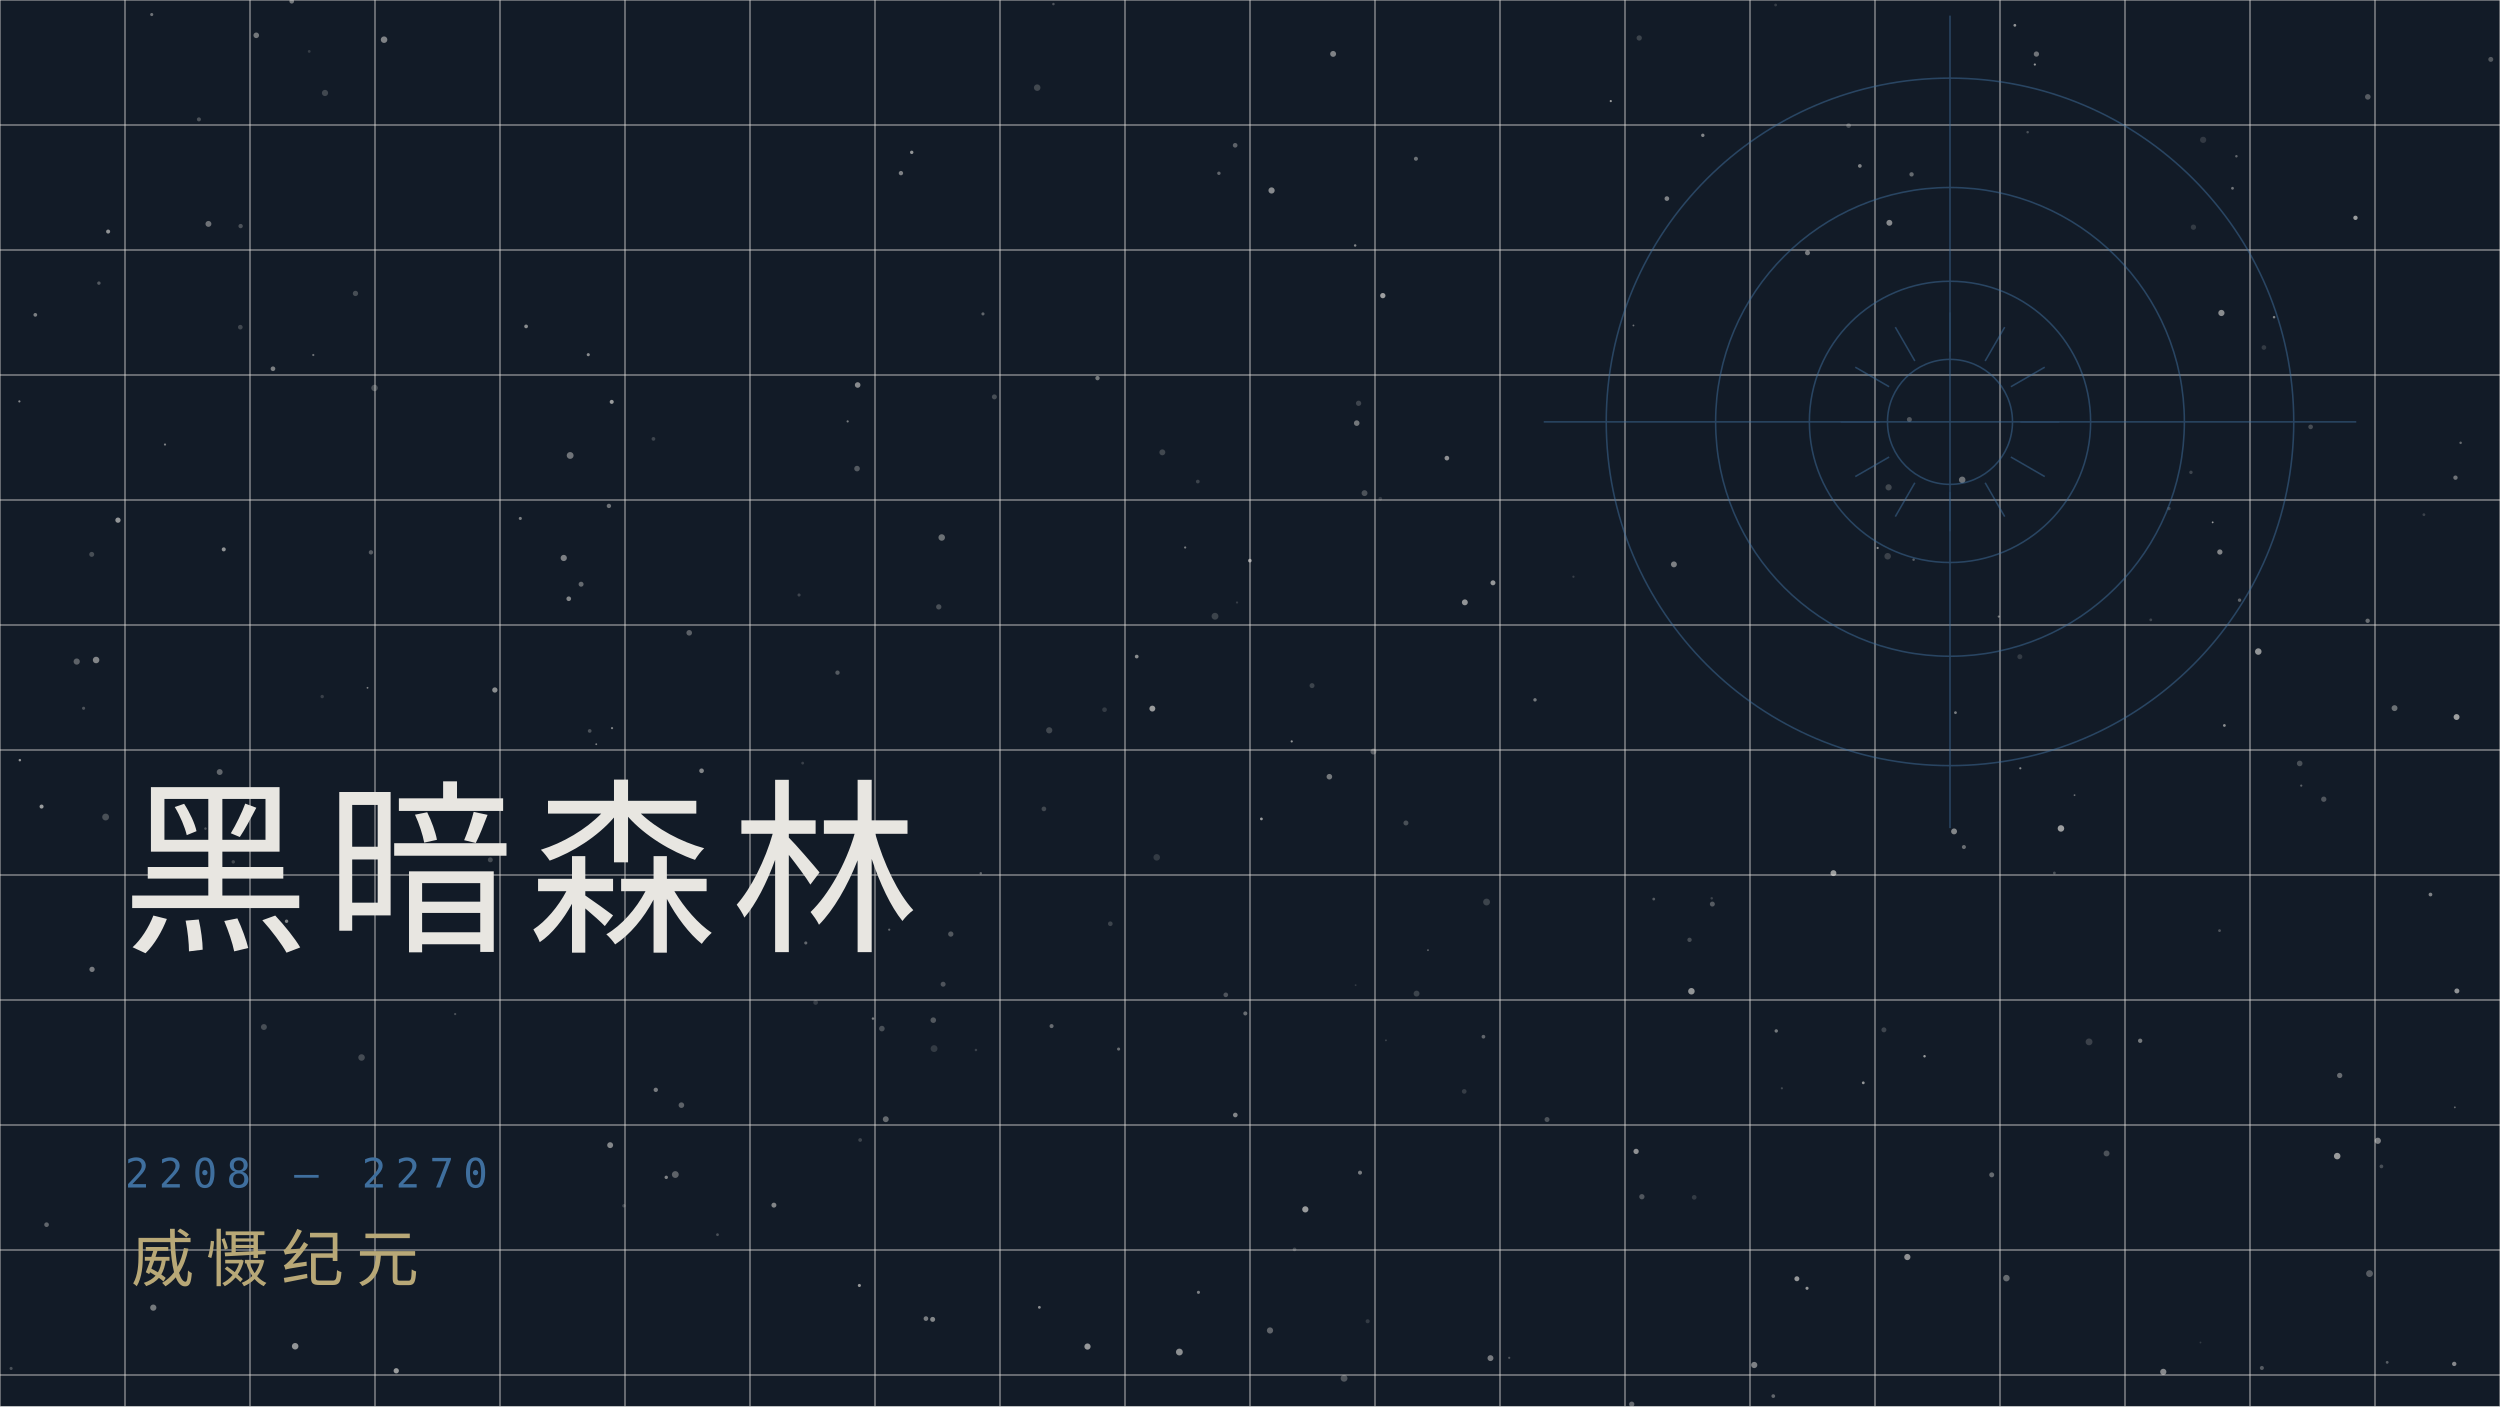
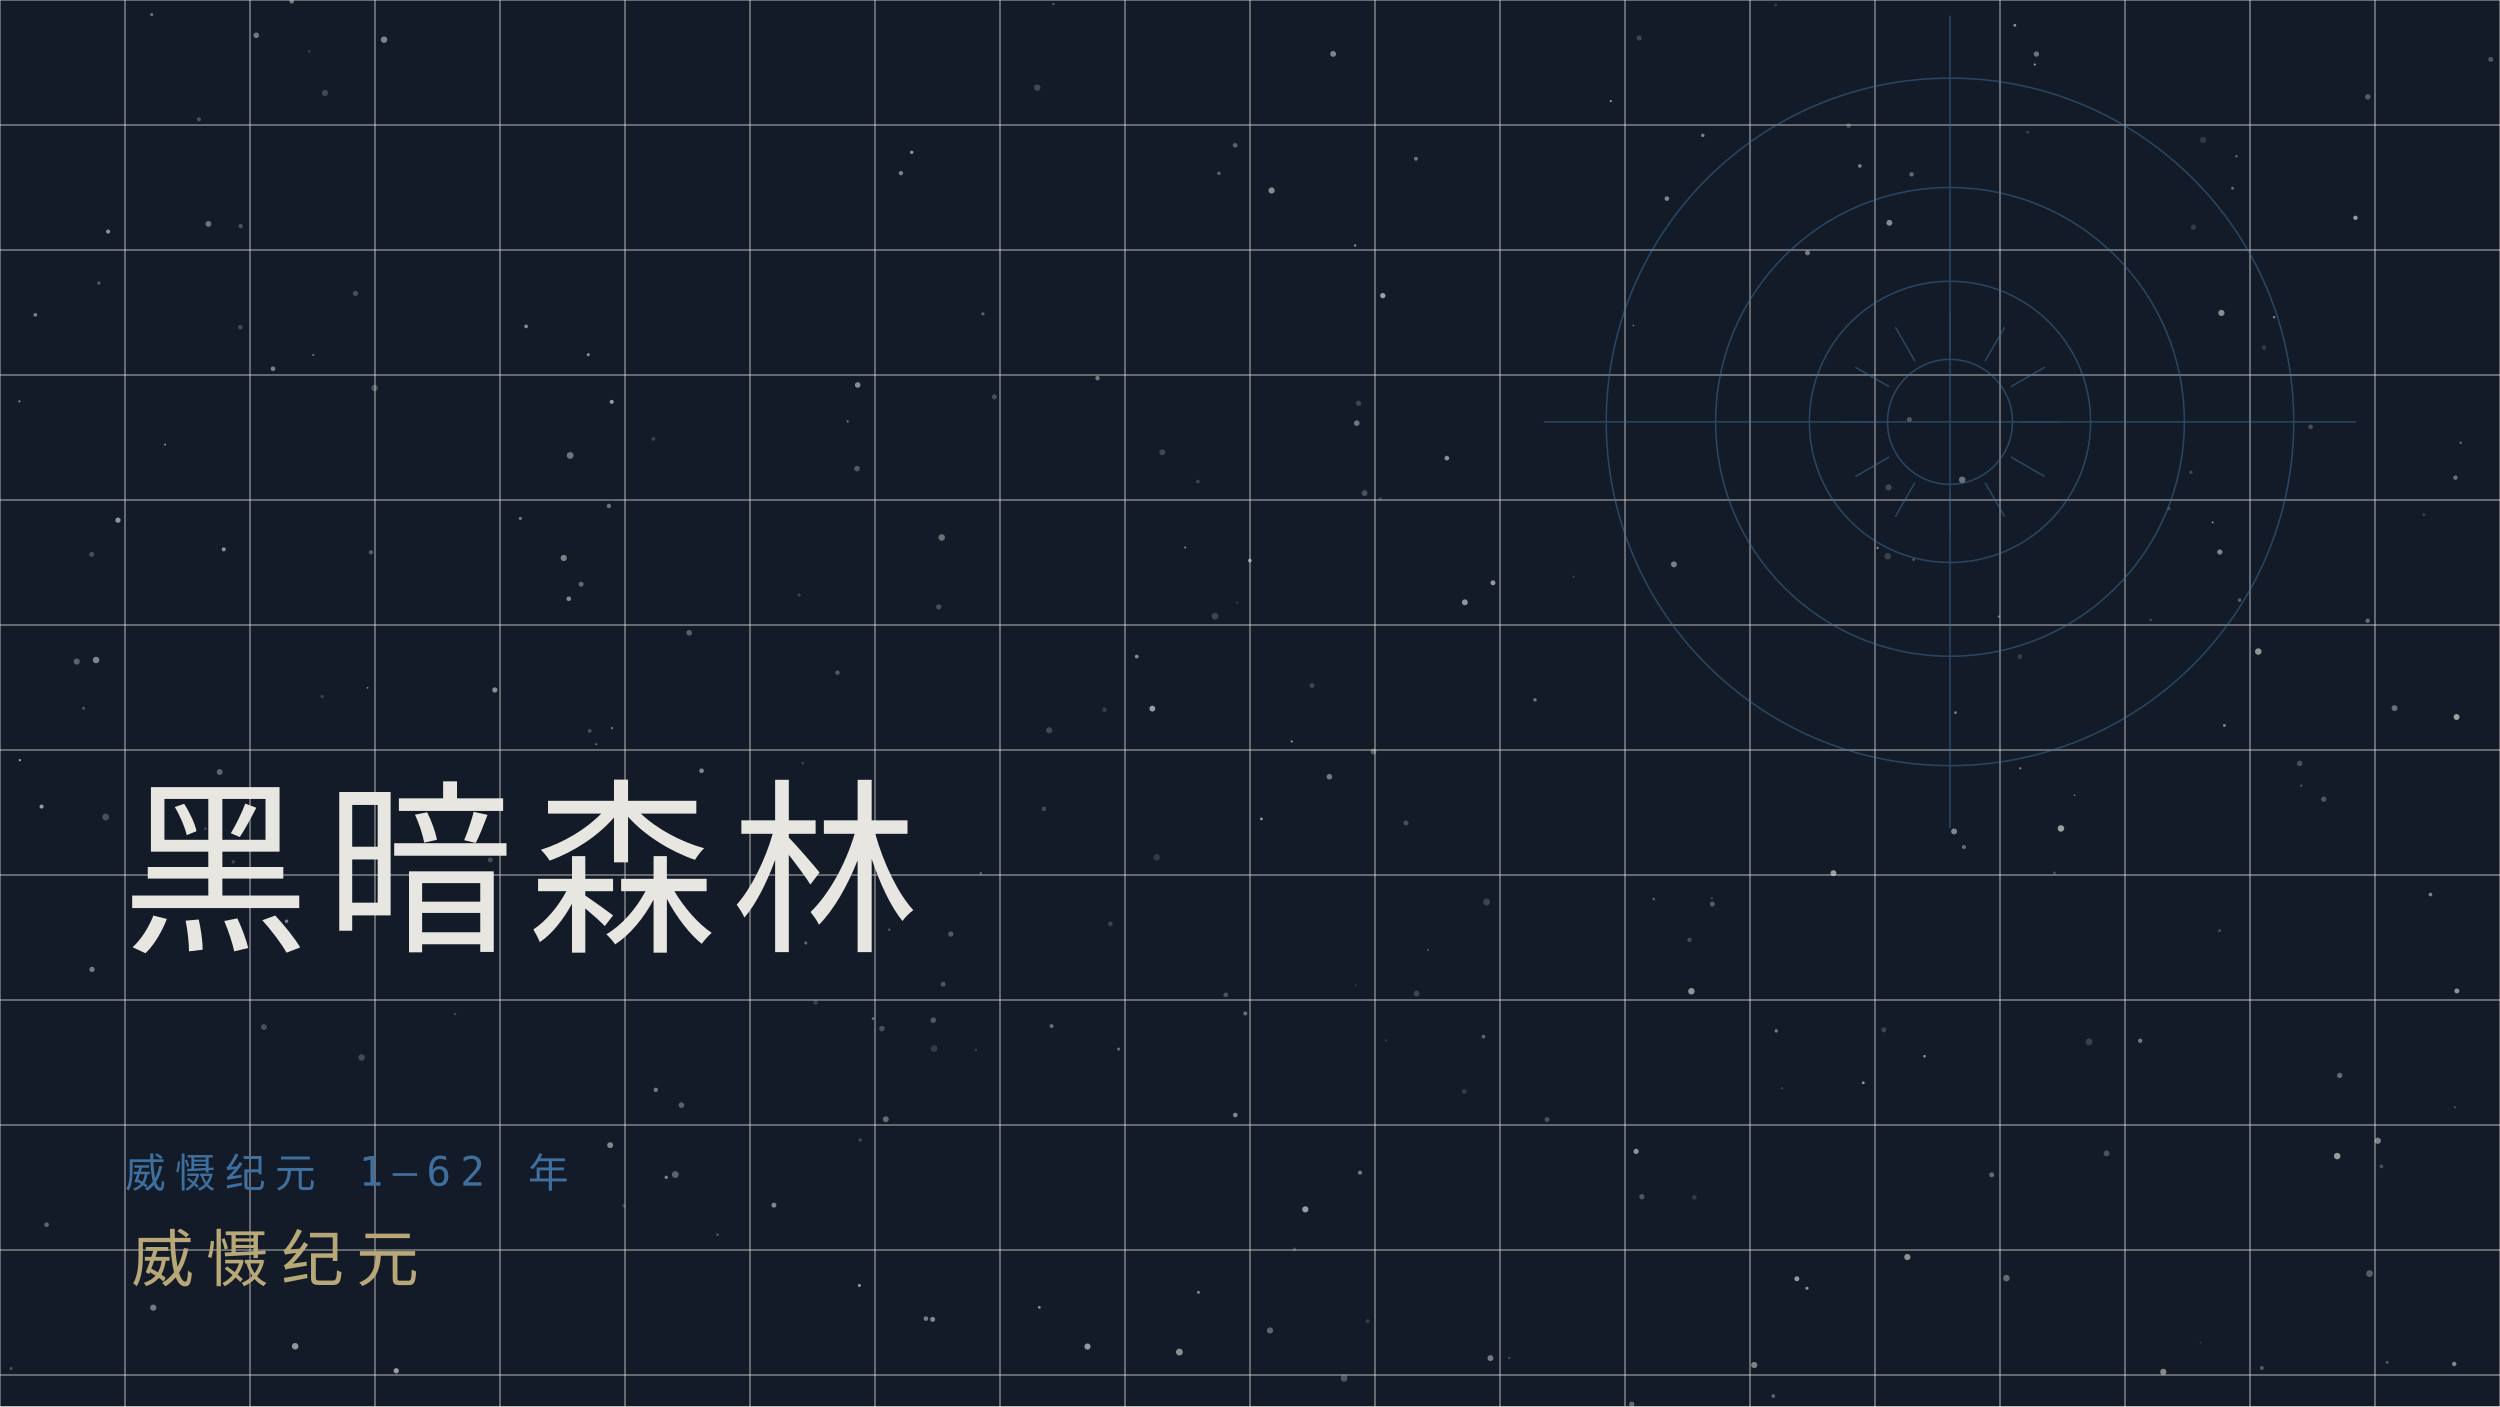
<svg xmlns="http://www.w3.org/2000/svg" width="1600" height="900" viewBox="0 0 1600 900">
  <rect width="1600" height="900" fill="#0a0e14" />
  <rect width="1600" height="900" fill="#3f6f9e" opacity="0.14" />
  <line x1="0" y1="0" x2="0" y2="900" stroke="#e8e6e1" stroke-width="0.5" />
  <line x1="80" y1="0" x2="80" y2="900" stroke="#e8e6e1" stroke-width="0.5" />
  <line x1="160" y1="0" x2="160" y2="900" stroke="#e8e6e1" stroke-width="0.5" />
  <line x1="240" y1="0" x2="240" y2="900" stroke="#e8e6e1" stroke-width="0.5" />
  <line x1="320" y1="0" x2="320" y2="900" stroke="#e8e6e1" stroke-width="0.5" />
  <line x1="400" y1="0" x2="400" y2="900" stroke="#e8e6e1" stroke-width="0.5" />
  <line x1="480" y1="0" x2="480" y2="900" stroke="#e8e6e1" stroke-width="0.5" />
  <line x1="560" y1="0" x2="560" y2="900" stroke="#e8e6e1" stroke-width="0.5" />
  <line x1="640" y1="0" x2="640" y2="900" stroke="#e8e6e1" stroke-width="0.5" />
  <line x1="720" y1="0" x2="720" y2="900" stroke="#e8e6e1" stroke-width="0.5" />
  <line x1="800" y1="0" x2="800" y2="900" stroke="#e8e6e1" stroke-width="0.5" />
  <line x1="880" y1="0" x2="880" y2="900" stroke="#e8e6e1" stroke-width="0.5" />
  <line x1="960" y1="0" x2="960" y2="900" stroke="#e8e6e1" stroke-width="0.5" />
  <line x1="1040" y1="0" x2="1040" y2="900" stroke="#e8e6e1" stroke-width="0.5" />
  <line x1="1120" y1="0" x2="1120" y2="900" stroke="#e8e6e1" stroke-width="0.5" />
  <line x1="1200" y1="0" x2="1200" y2="900" stroke="#e8e6e1" stroke-width="0.5" />
  <line x1="1280" y1="0" x2="1280" y2="900" stroke="#e8e6e1" stroke-width="0.5" />
  <line x1="1360" y1="0" x2="1360" y2="900" stroke="#e8e6e1" stroke-width="0.5" />
  <line x1="1440" y1="0" x2="1440" y2="900" stroke="#e8e6e1" stroke-width="0.5" />
  <line x1="1520" y1="0" x2="1520" y2="900" stroke="#e8e6e1" stroke-width="0.5" />
  <line x1="1600" y1="0" x2="1600" y2="900" stroke="#e8e6e1" stroke-width="0.5" />
  <line x1="0" y1="0" x2="1600" y2="0" stroke="#e8e6e1" stroke-width="0.5" />
  <line x1="0" y1="80" x2="1600" y2="80" stroke="#e8e6e1" stroke-width="0.5" />
  <line x1="0" y1="160" x2="1600" y2="160" stroke="#e8e6e1" stroke-width="0.5" />
  <line x1="0" y1="240" x2="1600" y2="240" stroke="#e8e6e1" stroke-width="0.5" />
  <line x1="0" y1="320" x2="1600" y2="320" stroke="#e8e6e1" stroke-width="0.5" />
  <line x1="0" y1="400" x2="1600" y2="400" stroke="#e8e6e1" stroke-width="0.5" />
  <line x1="0" y1="480" x2="1600" y2="480" stroke="#e8e6e1" stroke-width="0.5" />
  <line x1="0" y1="560" x2="1600" y2="560" stroke="#e8e6e1" stroke-width="0.5" />
  <line x1="0" y1="640" x2="1600" y2="640" stroke="#e8e6e1" stroke-width="0.5" />
  <line x1="0" y1="720" x2="1600" y2="720" stroke="#e8e6e1" stroke-width="0.5" />
  <line x1="0" y1="800" x2="1600" y2="800" stroke="#e8e6e1" stroke-width="0.5" />
  <line x1="0" y1="880" x2="1600" y2="880" stroke="#e8e6e1" stroke-width="0.5" />
  <circle cx="835.4" cy="774.0" r="2.0" fill="#e8e6e1" opacity="0.63" />
  <circle cx="1208.7" cy="311.9" r="2.0" fill="#e8e6e1" opacity="0.22" />
  <circle cx="29.8" cy="783.8" r="1.5" fill="#e8e6e1" opacity="0.37" />
  <circle cx="7.1" cy="875.8" r="1.0" fill="#e8e6e1" opacity="0.26" />
  <circle cx="813.8" cy="121.9" r="2.0" fill="#e8e6e1" opacity="0.55" />
  <circle cx="1376.5" cy="396.7" r="0.9" fill="#e8e6e1" opacity="0.20" />
  <circle cx="558.7" cy="651.9" r="0.8" fill="#e8e6e1" opacity="0.47" />
  <circle cx="1369.7" cy="666.1" r="1.4" fill="#e8e6e1" opacity="0.46" />
  <circle cx="1201.7" cy="350.7" r="0.7" fill="#e8e6e1" opacity="0.55" />
  <circle cx="1049.1" cy="24.3" r="1.7" fill="#e8e6e1" opacity="0.20" />
  <circle cx="1431.3" cy="100.0" r="0.8" fill="#e8e6e1" opacity="0.37" />
  <circle cx="743.9" cy="289.5" r="1.9" fill="#e8e6e1" opacity="0.22" />
  <circle cx="853.2" cy="34.5" r="1.9" fill="#e8e6e1" opacity="0.51" />
  <circle cx="1208.1" cy="356.0" r="2.1" fill="#e8e6e1" opacity="0.19" />
  <circle cx="22.6" cy="201.5" r="1.2" fill="#e8e6e1" opacity="0.49" />
  <circle cx="313.8" cy="550.3" r="1.6" fill="#e8e6e1" opacity="0.24" />
  <circle cx="63.3" cy="181.2" r="1.1" fill="#e8e6e1" opacity="0.31" />
  <circle cx="245.8" cy="25.4" r="2.1" fill="#e8e6e1" opacity="0.51" />
  <circle cx="1551.3" cy="329.4" r="0.9" fill="#e8e6e1" opacity="0.19" />
  <circle cx="316.7" cy="441.6" r="1.7" fill="#e8e6e1" opacity="0.56" />
  <circle cx="906.6" cy="635.9" r="1.9" fill="#e8e6e1" opacity="0.20" />
  <circle cx="913.9" cy="608.1" r="0.6" fill="#e8e6e1" opacity="0.37" />
  <circle cx="389.7" cy="323.8" r="1.4" fill="#e8e6e1" opacity="0.43" />
  <circle cx="1571.1" cy="708.7" r="0.6" fill="#e8e6e1" opacity="0.40" />
  <circle cx="1574.8" cy="283.4" r="0.8" fill="#e8e6e1" opacity="0.39" />
  <circle cx="1337.0" cy="666.8" r="2.2" fill="#e8e6e1" opacity="0.19" />
  <circle cx="564.4" cy="658.3" r="1.8" fill="#e8e6e1" opacity="0.26" />
  <circle cx="1319.0" cy="530.2" r="2.1" fill="#e8e6e1" opacity="0.65" />
  <circle cx="1066.8" cy="127.1" r="1.5" fill="#e8e6e1" opacity="0.51" />
  <circle cx="1327.7" cy="508.9" r="0.6" fill="#e8e6e1" opacity="0.42" />
  <circle cx="1255.8" cy="307.1" r="2.1" fill="#e8e6e1" opacity="0.43" />
  <circle cx="364.0" cy="383.2" r="1.5" fill="#e8e6e1" opacity="0.53" />
  <circle cx="1156.5" cy="824.5" r="1.0" fill="#e8e6e1" opacity="0.61" />
  <circle cx="186.7" cy="0.8" r="1.5" fill="#e8e6e1" opacity="0.46" />
  <circle cx="1524.1" cy="746.5" r="1.2" fill="#e8e6e1" opacity="0.25" />
  <circle cx="522.0" cy="641.6" r="1.5" fill="#e8e6e1" opacity="0.17" />
  <circle cx="674.2" cy="2.6" r="0.8" fill="#e8e6e1" opacity="0.28" />
  <circle cx="1571.5" cy="305.7" r="1.4" fill="#e8e6e1" opacity="0.43" />
  <circle cx="1408.3" cy="859.2" r="0.6" fill="#e8e6e1" opacity="0.16" />
  <circle cx="1521.8" cy="730.1" r="2.0" fill="#e8e6e1" opacity="0.51" />
  <circle cx="548.5" cy="299.9" r="1.8" fill="#e8e6e1" opacity="0.31" />
  <circle cx="668.1" cy="517.7" r="1.5" fill="#e8e6e1" opacity="0.22" />
  <circle cx="1122.7" cy="873.6" r="2.0" fill="#e8e6e1" opacity="0.50" />
  <circle cx="364.9" cy="291.5" r="2.2" fill="#e8e6e1" opacity="0.44" />
  <circle cx="869.5" cy="258.1" r="1.7" fill="#e8e6e1" opacity="0.21" />
  <circle cx="1136.8" cy="659.8" r="1.1" fill="#e8e6e1" opacity="0.46" />
  <circle cx="1497.4" cy="688.3" r="1.7" fill="#e8e6e1" opacity="0.40" />
  <circle cx="965.9" cy="869.0" r="0.7" fill="#e8e6e1" opacity="0.28" />
  <circle cx="867.6" cy="630.5" r="0.6" fill="#e8e6e1" opacity="0.16" />
  <circle cx="75.5" cy="332.9" r="1.7" fill="#e8e6e1" opacity="0.60" />
  <circle cx="131.5" cy="530.3" r="0.8" fill="#e8e6e1" opacity="0.27" />
  <circle cx="174.7" cy="236.0" r="1.5" fill="#e8e6e1" opacity="0.49" />
  <circle cx="105.6" cy="284.5" r="0.7" fill="#e8e6e1" opacity="0.50" />
  <circle cx="1495.8" cy="739.9" r="2.1" fill="#e8e6e1" opacity="0.63" />
  <circle cx="790.6" cy="713.6" r="1.5" fill="#e8e6e1" opacity="0.52" />
  <circle cx="740.3" cy="548.7" r="2.1" fill="#e8e6e1" opacity="0.16" />
  <circle cx="1314.8" cy="558.7" r="0.9" fill="#e8e6e1" opacity="0.25" />
  <circle cx="12.7" cy="486.5" r="0.8" fill="#e8e6e1" opacity="0.61" />
  <circle cx="1388.1" cy="325.5" r="1.1" fill="#e8e6e1" opacity="0.21" />
  <circle cx="569.1" cy="595.0" r="0.7" fill="#e8e6e1" opacity="0.38" />
  <circle cx="449.0" cy="493.3" r="1.5" fill="#e8e6e1" opacity="0.52" />
  <circle cx="1224.7" cy="358.2" r="0.8" fill="#e8e6e1" opacity="0.33" />
  <circle cx="390.5" cy="732.9" r="1.9" fill="#e8e6e1" opacity="0.53" />
  <circle cx="715.9" cy="671.4" r="1.0" fill="#e8e6e1" opacity="0.40" />
  <circle cx="727.5" cy="420.2" r="1.2" fill="#e8e6e1" opacity="0.56" />
  <circle cx="1555.5" cy="572.5" r="1.2" fill="#e8e6e1" opacity="0.51" />
  <circle cx="663.8" cy="56.1" r="2.1" fill="#e8e6e1" opacity="0.22" />
  <circle cx="1192.5" cy="693.0" r="0.9" fill="#e8e6e1" opacity="0.61" />
  <circle cx="1150.0" cy="818.4" r="1.6" fill="#e8e6e1" opacity="0.61" />
  <circle cx="1081.3" cy="601.5" r="1.4" fill="#e8e6e1" opacity="0.24" />
  <circle cx="799.9" cy="358.8" r="1.2" fill="#e8e6e1" opacity="0.58" />
  <circle cx="706.9" cy="454.2" r="1.5" fill="#e8e6e1" opacity="0.16" />
  <circle cx="1428.8" cy="120.5" r="0.9" fill="#e8e6e1" opacity="0.44" />
  <circle cx="58.7" cy="354.8" r="1.6" fill="#e8e6e1" opacity="0.25" />
  <circle cx="399.3" cy="771.7" r="1.1" fill="#e8e6e1" opacity="0.20" />
  <circle cx="1303.3" cy="34.6" r="1.7" fill="#e8e6e1" opacity="0.44" />
  <circle cx="602.7" cy="344.0" r="2.1" fill="#e8e6e1" opacity="0.42" />
  <circle cx="883.4" cy="319.2" r="1.2" fill="#e8e6e1" opacity="0.15" />
  <circle cx="1421.7" cy="200.3" r="2.0" fill="#e8e6e1" opacity="0.56" />
  <circle cx="990.1" cy="716.5" r="1.6" fill="#e8e6e1" opacity="0.27" />
  <circle cx="665.2" cy="836.7" r="0.9" fill="#e8e6e1" opacity="0.57" />
  <circle cx="168.9" cy="657.3" r="1.9" fill="#e8e6e1" opacity="0.25" />
  <circle cx="1007.0" cy="369.1" r="0.7" fill="#e8e6e1" opacity="0.18" />
  <circle cx="1433.3" cy="384.1" r="1.1" fill="#e8e6e1" opacity="0.36" />
  <circle cx="636.4" cy="254.0" r="1.6" fill="#e8e6e1" opacity="0.25" />
  <circle cx="1095.9" cy="578.6" r="1.6" fill="#e8e6e1" opacity="0.32" />
  <circle cx="97.1" cy="9.3" r="1.0" fill="#e8e6e1" opacity="0.43" />
  <circle cx="49.1" cy="423.4" r="2.0" fill="#e8e6e1" opacity="0.35" />
  <circle cx="1516.5" cy="815.1" r="2.2" fill="#e8e6e1" opacity="0.32" />
  <circle cx="26.6" cy="516.2" r="1.3" fill="#e8e6e1" opacity="0.64" />
  <circle cx="1084.3" cy="766.3" r="1.5" fill="#e8e6e1" opacity="0.16" />
  <circle cx="576.6" cy="110.8" r="1.4" fill="#e8e6e1" opacity="0.50" />
  <circle cx="127.3" cy="76.4" r="1.3" fill="#e8e6e1" opacity="0.27" />
  <circle cx="826.7" cy="474.5" r="0.7" fill="#e8e6e1" opacity="0.61" />
  <circle cx="1251.5" cy="456.1" r="0.9" fill="#e8e6e1" opacity="0.48" />
  <circle cx="133.4" cy="143.3" r="1.9" fill="#e8e6e1" opacity="0.43" />
  <circle cx="459.2" cy="790.2" r="0.9" fill="#e8e6e1" opacity="0.26" />
  <circle cx="495.3" cy="771.3" r="1.6" fill="#e8e6e1" opacity="0.52" />
  <circle cx="153.8" cy="209.4" r="1.5" fill="#e8e6e1" opacity="0.22" />
  <circle cx="1507.5" cy="139.4" r="1.4" fill="#e8e6e1" opacity="0.64" />
  <circle cx="1410.0" cy="89.5" r="2.0" fill="#e8e6e1" opacity="0.15" />
  <circle cx="807.3" cy="524.1" r="0.9" fill="#e8e6e1" opacity="0.64" />
  <circle cx="333.0" cy="331.8" r="1.0" fill="#e8e6e1" opacity="0.49" />
  <circle cx="1044.3" cy="898.7" r="1.7" fill="#e8e6e1" opacity="0.39" />
  <circle cx="790.5" cy="93.0" r="1.5" fill="#e8e6e1" opacity="0.35" />
  <circle cx="1416.1" cy="334.3" r="0.6" fill="#e8e6e1" opacity="0.65" />
  <circle cx="1527.8" cy="871.9" r="0.9" fill="#e8e6e1" opacity="0.33" />
  <circle cx="164.0" cy="22.6" r="1.8" fill="#e8e6e1" opacity="0.45" />
  <circle cx="1289.5" cy="16.2" r="0.9" fill="#e8e6e1" opacity="0.60" />
  <circle cx="140.6" cy="494.1" r="1.9" fill="#e8e6e1" opacity="0.37" />
  <circle cx="696.0" cy="861.8" r="2.0" fill="#e8e6e1" opacity="0.61" />
  <circle cx="937.5" cy="385.5" r="1.9" fill="#e8e6e1" opacity="0.60" />
  <circle cx="1348.2" cy="738.2" r="1.9" fill="#e8e6e1" opacity="0.27" />
  <circle cx="784.5" cy="636.7" r="1.5" fill="#e8e6e1" opacity="0.28" />
  <circle cx="608.5" cy="597.8" r="1.7" fill="#e8e6e1" opacity="0.30" />
  <circle cx="1402.2" cy="302.3" r="1.1" fill="#e8e6e1" opacity="0.21" />
  <circle cx="1471.8" cy="488.6" r="1.8" fill="#e8e6e1" opacity="0.26" />
  <circle cx="239.7" cy="248.3" r="2.1" fill="#e8e6e1" opacity="0.26" />
  <circle cx="868.3" cy="270.8" r="1.8" fill="#e8e6e1" opacity="0.45" />
  <circle cx="511.4" cy="380.8" r="1.0" fill="#e8e6e1" opacity="0.21" />
  <circle cx="583.5" cy="97.5" r="1.1" fill="#e8e6e1" opacity="0.60" />
  <circle cx="1515.3" cy="397.3" r="1.4" fill="#e8e6e1" opacity="0.40" />
  <circle cx="1572.4" cy="634.2" r="1.6" fill="#e8e6e1" opacity="0.59" />
  <circle cx="592.6" cy="843.9" r="1.5" fill="#e8e6e1" opacity="0.48" />
  <circle cx="949.4" cy="663.5" r="1.2" fill="#e8e6e1" opacity="0.37" />
  <circle cx="548.9" cy="246.4" r="1.8" fill="#e8e6e1" opacity="0.55" />
  <circle cx="513.7" cy="488.4" r="0.9" fill="#e8e6e1" opacity="0.18" />
  <circle cx="1231.7" cy="676.0" r="0.8" fill="#e8e6e1" opacity="0.64" />
  <circle cx="1420.7" cy="353.3" r="1.7" fill="#e8e6e1" opacity="0.52" />
  <circle cx="426.4" cy="753.5" r="1.1" fill="#e8e6e1" opacity="0.51" />
  <circle cx="143.2" cy="351.6" r="1.3" fill="#e8e6e1" opacity="0.59" />
  <circle cx="1030.9" cy="64.7" r="0.7" fill="#e8e6e1" opacity="0.65" />
  <circle cx="291.3" cy="649.0" r="0.7" fill="#e8e6e1" opacity="0.27" />
  <circle cx="1302.3" cy="41.3" r="0.7" fill="#e8e6e1" opacity="0.62" />
  <circle cx="1082.5" cy="634.4" r="2.1" fill="#e8e6e1" opacity="0.60" />
  <circle cx="1250.6" cy="532.1" r="1.9" fill="#e8e6e1" opacity="0.53" />
  <circle cx="1134.9" cy="893.5" r="1.2" fill="#e8e6e1" opacity="0.37" />
  <circle cx="1140.4" cy="696.5" r="0.7" fill="#e8e6e1" opacity="0.22" />
  <circle cx="1572.2" cy="458.9" r="1.9" fill="#e8e6e1" opacity="0.65" />
  <circle cx="812.8" cy="851.5" r="2.0" fill="#e8e6e1" opacity="0.36" />
  <circle cx="536.0" cy="430.5" r="1.4" fill="#e8e6e1" opacity="0.31" />
  <circle cx="1156.8" cy="161.8" r="1.6" fill="#e8e6e1" opacity="0.47" />
  <circle cx="710.6" cy="591.2" r="1.5" fill="#e8e6e1" opacity="0.20" />
  <circle cx="860.2" cy="882.1" r="2.2" fill="#e8e6e1" opacity="0.29" />
  <circle cx="1183.1" cy="80.4" r="1.5" fill="#e8e6e1" opacity="0.25" />
  <circle cx="231.4" cy="676.8" r="2.1" fill="#e8e6e1" opacity="0.24" />
  <circle cx="504.4" cy="546.4" r="1.3" fill="#e8e6e1" opacity="0.20" />
  <circle cx="1292.7" cy="420.3" r="1.6" fill="#e8e6e1" opacity="0.16" />
  <circle cx="1297.7" cy="84.6" r="0.8" fill="#e8e6e1" opacity="0.26" />
  <circle cx="702.4" cy="242.0" r="1.4" fill="#e8e6e1" opacity="0.46" />
  <circle cx="1136.4" cy="3.2" r="0.9" fill="#e8e6e1" opacity="0.17" />
  <circle cx="603.6" cy="629.9" r="1.6" fill="#e8e6e1" opacity="0.28" />
  <circle cx="61.5" cy="422.4" r="2.1" fill="#e8e6e1" opacity="0.52" />
  <circle cx="596.9" cy="844.4" r="1.6" fill="#e8e6e1" opacity="0.53" />
  <circle cx="955.5" cy="373.0" r="1.6" fill="#e8e6e1" opacity="0.61" />
  <circle cx="1448.9" cy="222.4" r="1.5" fill="#e8e6e1" opacity="0.16" />
  <circle cx="381.6" cy="476.3" r="0.6" fill="#e8e6e1" opacity="0.53" />
  <circle cx="1445.3" cy="417.0" r="2.1" fill="#e8e6e1" opacity="0.60" />
  <circle cx="12.4" cy="256.9" r="0.7" fill="#e8e6e1" opacity="0.55" />
  <circle cx="391.5" cy="257.2" r="1.3" fill="#e8e6e1" opacity="0.63" />
  <circle cx="951.4" cy="577.3" r="2.2" fill="#e8e6e1" opacity="0.20" />
  <circle cx="828.5" cy="799.6" r="1.2" fill="#e8e6e1" opacity="0.20" />
  <circle cx="1570.7" cy="872.9" r="1.4" fill="#e8e6e1" opacity="0.54" />
  <circle cx="183.4" cy="589.6" r="1.1" fill="#e8e6e1" opacity="0.53" />
  <circle cx="597.3" cy="652.9" r="1.8" fill="#e8e6e1" opacity="0.30" />
  <circle cx="377.4" cy="467.8" r="1.2" fill="#e8e6e1" opacity="0.27" />
  <circle cx="780.1" cy="110.9" r="1.1" fill="#e8e6e1" opacity="0.37" />
  <circle cx="188.9" cy="861.6" r="2.1" fill="#e8e6e1" opacity="0.60" />
  <circle cx="1274.7" cy="751.9" r="1.6" fill="#e8e6e1" opacity="0.39" />
  <circle cx="1293.0" cy="491.7" r="0.7" fill="#e8e6e1" opacity="0.53" />
  <circle cx="235.2" cy="440.2" r="0.6" fill="#e8e6e1" opacity="0.51" />
  <circle cx="953.9" cy="869.2" r="1.9" fill="#e8e6e1" opacity="0.47" />
  <circle cx="1403.8" cy="145.4" r="1.7" fill="#e8e6e1" opacity="0.16" />
  <circle cx="1420.5" cy="595.6" r="0.9" fill="#e8e6e1" opacity="0.28" />
  <circle cx="797.0" cy="648.6" r="1.3" fill="#e8e6e1" opacity="0.40" />
  <circle cx="391.7" cy="466.0" r="0.7" fill="#e8e6e1" opacity="0.52" />
  <circle cx="671.5" cy="467.4" r="2.0" fill="#e8e6e1" opacity="0.22" />
  <circle cx="624.6" cy="672.0" r="0.8" fill="#e8e6e1" opacity="0.19" />
  <circle cx="600.8" cy="388.4" r="1.7" fill="#e8e6e1" opacity="0.26" />
  <circle cx="418.2" cy="280.9" r="1.2" fill="#e8e6e1" opacity="0.21" />
  <circle cx="237.4" cy="353.5" r="1.4" fill="#e8e6e1" opacity="0.32" />
  <circle cx="1047.1" cy="736.9" r="1.7" fill="#e8e6e1" opacity="0.58" />
  <circle cx="597.8" cy="671.1" r="2.2" fill="#e8e6e1" opacity="0.16" />
  <circle cx="887.0" cy="665.8" r="0.6" fill="#e8e6e1" opacity="0.21" />
  <circle cx="1284.1" cy="818.0" r="2.1" fill="#e8e6e1" opacity="0.39" />
  <circle cx="875.3" cy="845.6" r="1.3" fill="#e8e6e1" opacity="0.16" />
  <circle cx="419.7" cy="697.5" r="1.4" fill="#e8e6e1" opacity="0.47" />
  <circle cx="566.9" cy="716.3" r="1.9" fill="#e8e6e1" opacity="0.39" />
  <circle cx="253.6" cy="877.3" r="1.7" fill="#e8e6e1" opacity="0.63" />
  <circle cx="227.5" cy="187.8" r="1.7" fill="#e8e6e1" opacity="0.25" />
  <circle cx="67.6" cy="522.9" r="2.2" fill="#e8e6e1" opacity="0.26" />
  <circle cx="791.7" cy="385.6" r="0.7" fill="#e8e6e1" opacity="0.17" />
  <circle cx="1423.6" cy="464.3" r="0.9" fill="#e8e6e1" opacity="0.56" />
  <circle cx="906.2" cy="101.6" r="1.3" fill="#e8e6e1" opacity="0.42" />
  <circle cx="1532.5" cy="453.2" r="1.9" fill="#e8e6e1" opacity="0.42" />
  <circle cx="870.4" cy="750.5" r="1.3" fill="#e8e6e1" opacity="0.48" />
  <circle cx="1205.7" cy="659.1" r="1.6" fill="#e8e6e1" opacity="0.21" />
  <circle cx="1447.6" cy="875.5" r="1.3" fill="#e8e6e1" opacity="0.31" />
  <circle cx="737.5" cy="453.5" r="1.9" fill="#e8e6e1" opacity="0.63" />
  <circle cx="1487.2" cy="511.5" r="1.7" fill="#e8e6e1" opacity="0.29" />
  <circle cx="885.0" cy="189.2" r="1.7" fill="#e8e6e1" opacity="0.65" />
  <circle cx="197.9" cy="32.9" r="0.9" fill="#e8e6e1" opacity="0.17" />
  <circle cx="1071.3" cy="361.2" r="1.9" fill="#e8e6e1" opacity="0.50" />
  <circle cx="767.0" cy="827.1" r="1.0" fill="#e8e6e1" opacity="0.50" />
  <circle cx="436.1" cy="707.3" r="1.8" fill="#e8e6e1" opacity="0.35" />
  <circle cx="1455.4" cy="203.0" r="0.8" fill="#e8e6e1" opacity="0.53" />
  <circle cx="1515.4" cy="62.0" r="1.8" fill="#e8e6e1" opacity="0.32" />
  <circle cx="149.3" cy="551.6" r="1.1" fill="#e8e6e1" opacity="0.22" />
  <circle cx="758.5" cy="350.4" r="0.7" fill="#e8e6e1" opacity="0.49" />
  <circle cx="627.7" cy="558.9" r="0.8" fill="#e8e6e1" opacity="0.34" />
  <circle cx="389.6" cy="514.4" r="1.8" fill="#e8e6e1" opacity="0.34" />
  <circle cx="1045.4" cy="208.3" r="0.6" fill="#e8e6e1" opacity="0.43" />
  <circle cx="899.8" cy="526.7" r="1.6" fill="#e8e6e1" opacity="0.26" />
  <circle cx="850.8" cy="497.1" r="1.8" fill="#e8e6e1" opacity="0.46" />
  <circle cx="515.7" cy="603.5" r="1.0" fill="#e8e6e1" opacity="0.38" />
  <circle cx="1058.4" cy="575.4" r="0.9" fill="#e8e6e1" opacity="0.32" />
  <circle cx="53.5" cy="453.3" r="1.0" fill="#e8e6e1" opacity="0.28" />
  <circle cx="1478.8" cy="273.2" r="1.5" fill="#e8e6e1" opacity="0.24" />
  <circle cx="982.4" cy="447.9" r="1.1" fill="#e8e6e1" opacity="0.46" />
  <circle cx="754.8" cy="865.3" r="2.2" fill="#e8e6e1" opacity="0.57" />
  <circle cx="206.2" cy="445.8" r="1.1" fill="#e8e6e1" opacity="0.18" />
  <circle cx="867.3" cy="157.1" r="0.8" fill="#e8e6e1" opacity="0.52" />
  <circle cx="432.2" cy="751.7" r="2.2" fill="#e8e6e1" opacity="0.35" />
  <circle cx="542.5" cy="269.7" r="0.7" fill="#e8e6e1" opacity="0.48" />
  <circle cx="336.7" cy="208.9" r="1.2" fill="#e8e6e1" opacity="0.56" />
  <circle cx="839.7" cy="438.8" r="1.6" fill="#e8e6e1" opacity="0.20" />
  <circle cx="1279.2" cy="394.6" r="0.7" fill="#e8e6e1" opacity="0.45" />
  <circle cx="1223.4" cy="111.6" r="1.4" fill="#e8e6e1" opacity="0.39" />
  <circle cx="441.1" cy="405.0" r="1.8" fill="#e8e6e1" opacity="0.34" />
  <circle cx="208.0" cy="59.5" r="2.0" fill="#e8e6e1" opacity="0.22" />
  <circle cx="371.9" cy="373.9" r="1.6" fill="#e8e6e1" opacity="0.39" />
  <circle cx="58.9" cy="620.4" r="1.7" fill="#e8e6e1" opacity="0.47" />
  <circle cx="1220.7" cy="804.5" r="2.0" fill="#e8e6e1" opacity="0.58" />
  <circle cx="1209.2" cy="142.6" r="1.9" fill="#e8e6e1" opacity="0.55" />
  <circle cx="777.6" cy="394.4" r="2.2" fill="#e8e6e1" opacity="0.20" />
  <circle cx="879.0" cy="481.0" r="1.9" fill="#e8e6e1" opacity="0.32" />
  <circle cx="1089.8" cy="86.6" r="1.1" fill="#e8e6e1" opacity="0.52" />
  <circle cx="629.1" cy="200.9" r="1.0" fill="#e8e6e1" opacity="0.37" />
  <circle cx="200.5" cy="227.2" r="0.7" fill="#e8e6e1" opacity="0.42" />
  <circle cx="937.1" cy="698.5" r="1.5" fill="#e8e6e1" opacity="0.17" />
  <circle cx="1050.8" cy="765.9" r="1.7" fill="#e8e6e1" opacity="0.29" />
  <circle cx="550.5" cy="729.6" r="1.2" fill="#e8e6e1" opacity="0.20" />
  <circle cx="766.6" cy="308.2" r="1.2" fill="#e8e6e1" opacity="0.20" />
  <circle cx="1095.5" cy="574.9" r="0.8" fill="#e8e6e1" opacity="0.19" />
  <circle cx="1472.8" cy="502.8" r="0.7" fill="#e8e6e1" opacity="0.35" />
  <circle cx="1222.0" cy="268.5" r="1.6" fill="#e8e6e1" opacity="0.29" />
  <circle cx="926.0" cy="293.2" r="1.5" fill="#e8e6e1" opacity="0.58" />
  <circle cx="98.1" cy="836.9" r="2.0" fill="#e8e6e1" opacity="0.46" />
  <circle cx="1256.9" cy="542.1" r="1.3" fill="#e8e6e1" opacity="0.41" />
  <circle cx="873.3" cy="315.6" r="1.9" fill="#e8e6e1" opacity="0.27" />
  <circle cx="1190.3" cy="106.2" r="1.2" fill="#e8e6e1" opacity="0.51" />
  <circle cx="154.0" cy="144.7" r="1.4" fill="#e8e6e1" opacity="0.27" />
  <circle cx="550.0" cy="822.7" r="1.0" fill="#e8e6e1" opacity="0.62" />
  <circle cx="69.2" cy="148.2" r="1.3" fill="#e8e6e1" opacity="0.59" />
  <circle cx="1594.1" cy="38.0" r="1.6" fill="#e8e6e1" opacity="0.30" />
  <circle cx="1173.4" cy="558.8" r="1.9" fill="#e8e6e1" opacity="0.63" />
  <circle cx="360.8" cy="357.1" r="2.0" fill="#e8e6e1" opacity="0.50" />
  <circle cx="673.0" cy="656.7" r="1.3" fill="#e8e6e1" opacity="0.40" />
  <circle cx="376.5" cy="227.0" r="1.0" fill="#e8e6e1" opacity="0.56" />
  <circle cx="1384.5" cy="878.0" r="2.0" fill="#e8e6e1" opacity="0.54" />
  <g opacity="0.5" stroke="#3f6f9e" fill="none">
    <circle cx="1248" cy="270" r="40" />
    <circle cx="1248" cy="270" r="90" />
    <circle cx="1248" cy="270" r="150" />
    <circle cx="1248" cy="270" r="220" />
    <line x1="988" y1="270" x2="1508" y2="270" />
    <line x1="1248" y1="10" x2="1248" y2="530" />
    <line x1="1293" y1="270" x2="1318" y2="270" />
    <line x1="1286.971" y1="292.5" x2="1308.622" y2="305" />
    <line x1="1270.5" y1="308.971" x2="1283" y2="330.622" />
    <line x1="1248" y1="315" x2="1248" y2="340" />
    <line x1="1225.5" y1="308.971" x2="1213" y2="330.622" />
    <line x1="1209.029" y1="292.5" x2="1187.378" y2="305" />
    <line x1="1203" y1="270" x2="1178" y2="270" />
    <line x1="1209.029" y1="247.5" x2="1187.378" y2="235" />
    <line x1="1225.5" y1="231.029" x2="1213" y2="209.378" />
    <line x1="1248" y1="225" x2="1248" y2="200" />
    <line x1="1270.5" y1="231.029" x2="1283" y2="209.378" />
    <line x1="1286.971" y1="247.5" x2="1308.622" y2="235" />
  </g>
-   <text x="80" y="760" font-family="'SFMono-Regular','Menlo',monospace" font-size="26" fill="#3f6f9e" letter-spacing="6">2208 – 2270</text>
+   <text x="80" y="760" font-family="'SFMono-Regular','Menlo',monospace" font-size="26" fill="#3f6f9e" letter-spacing="6">威慑纪元 1–62 年</text>
  <text x="78" y="600" font-family="'Noto Serif SC','Songti SC',serif" font-size="120" fill="#e8e6e1" letter-spacing="10">黑暗森林</text>
  <text x="84" y="820" font-family="'Noto Serif SC','Songti SC',serif" font-size="40" fill="#b8a877" letter-spacing="8">威慑纪元</text>
</svg>
